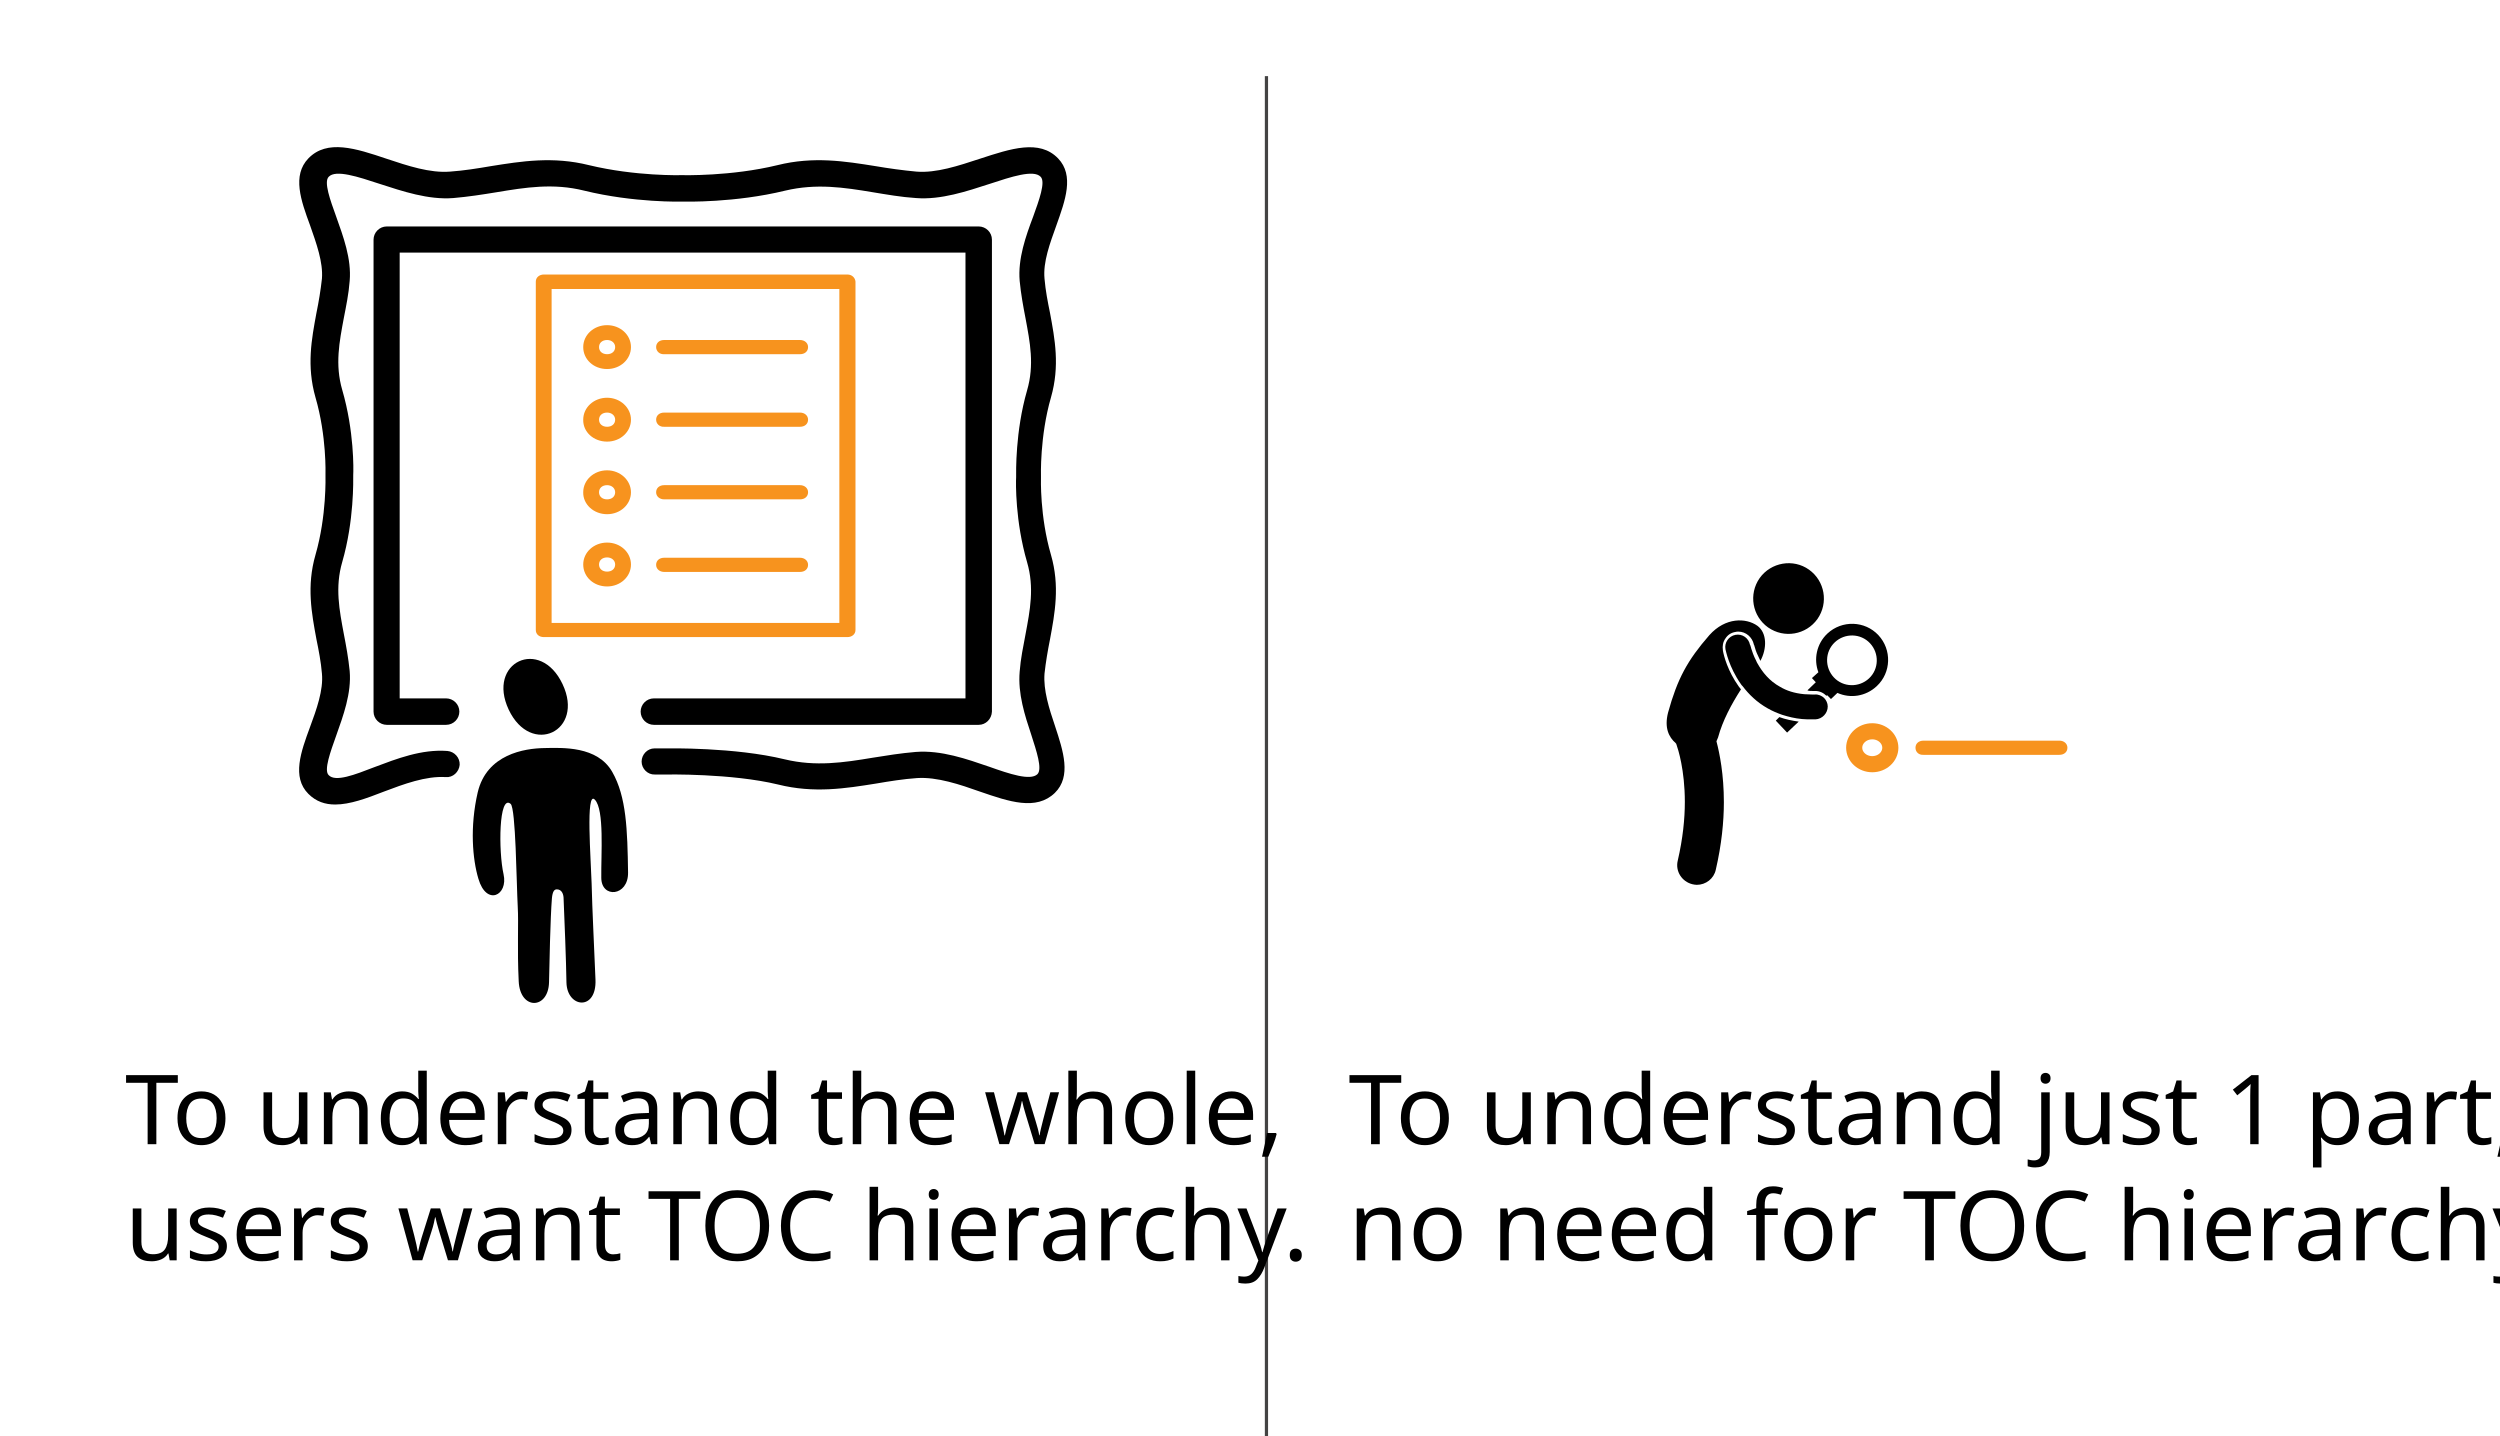
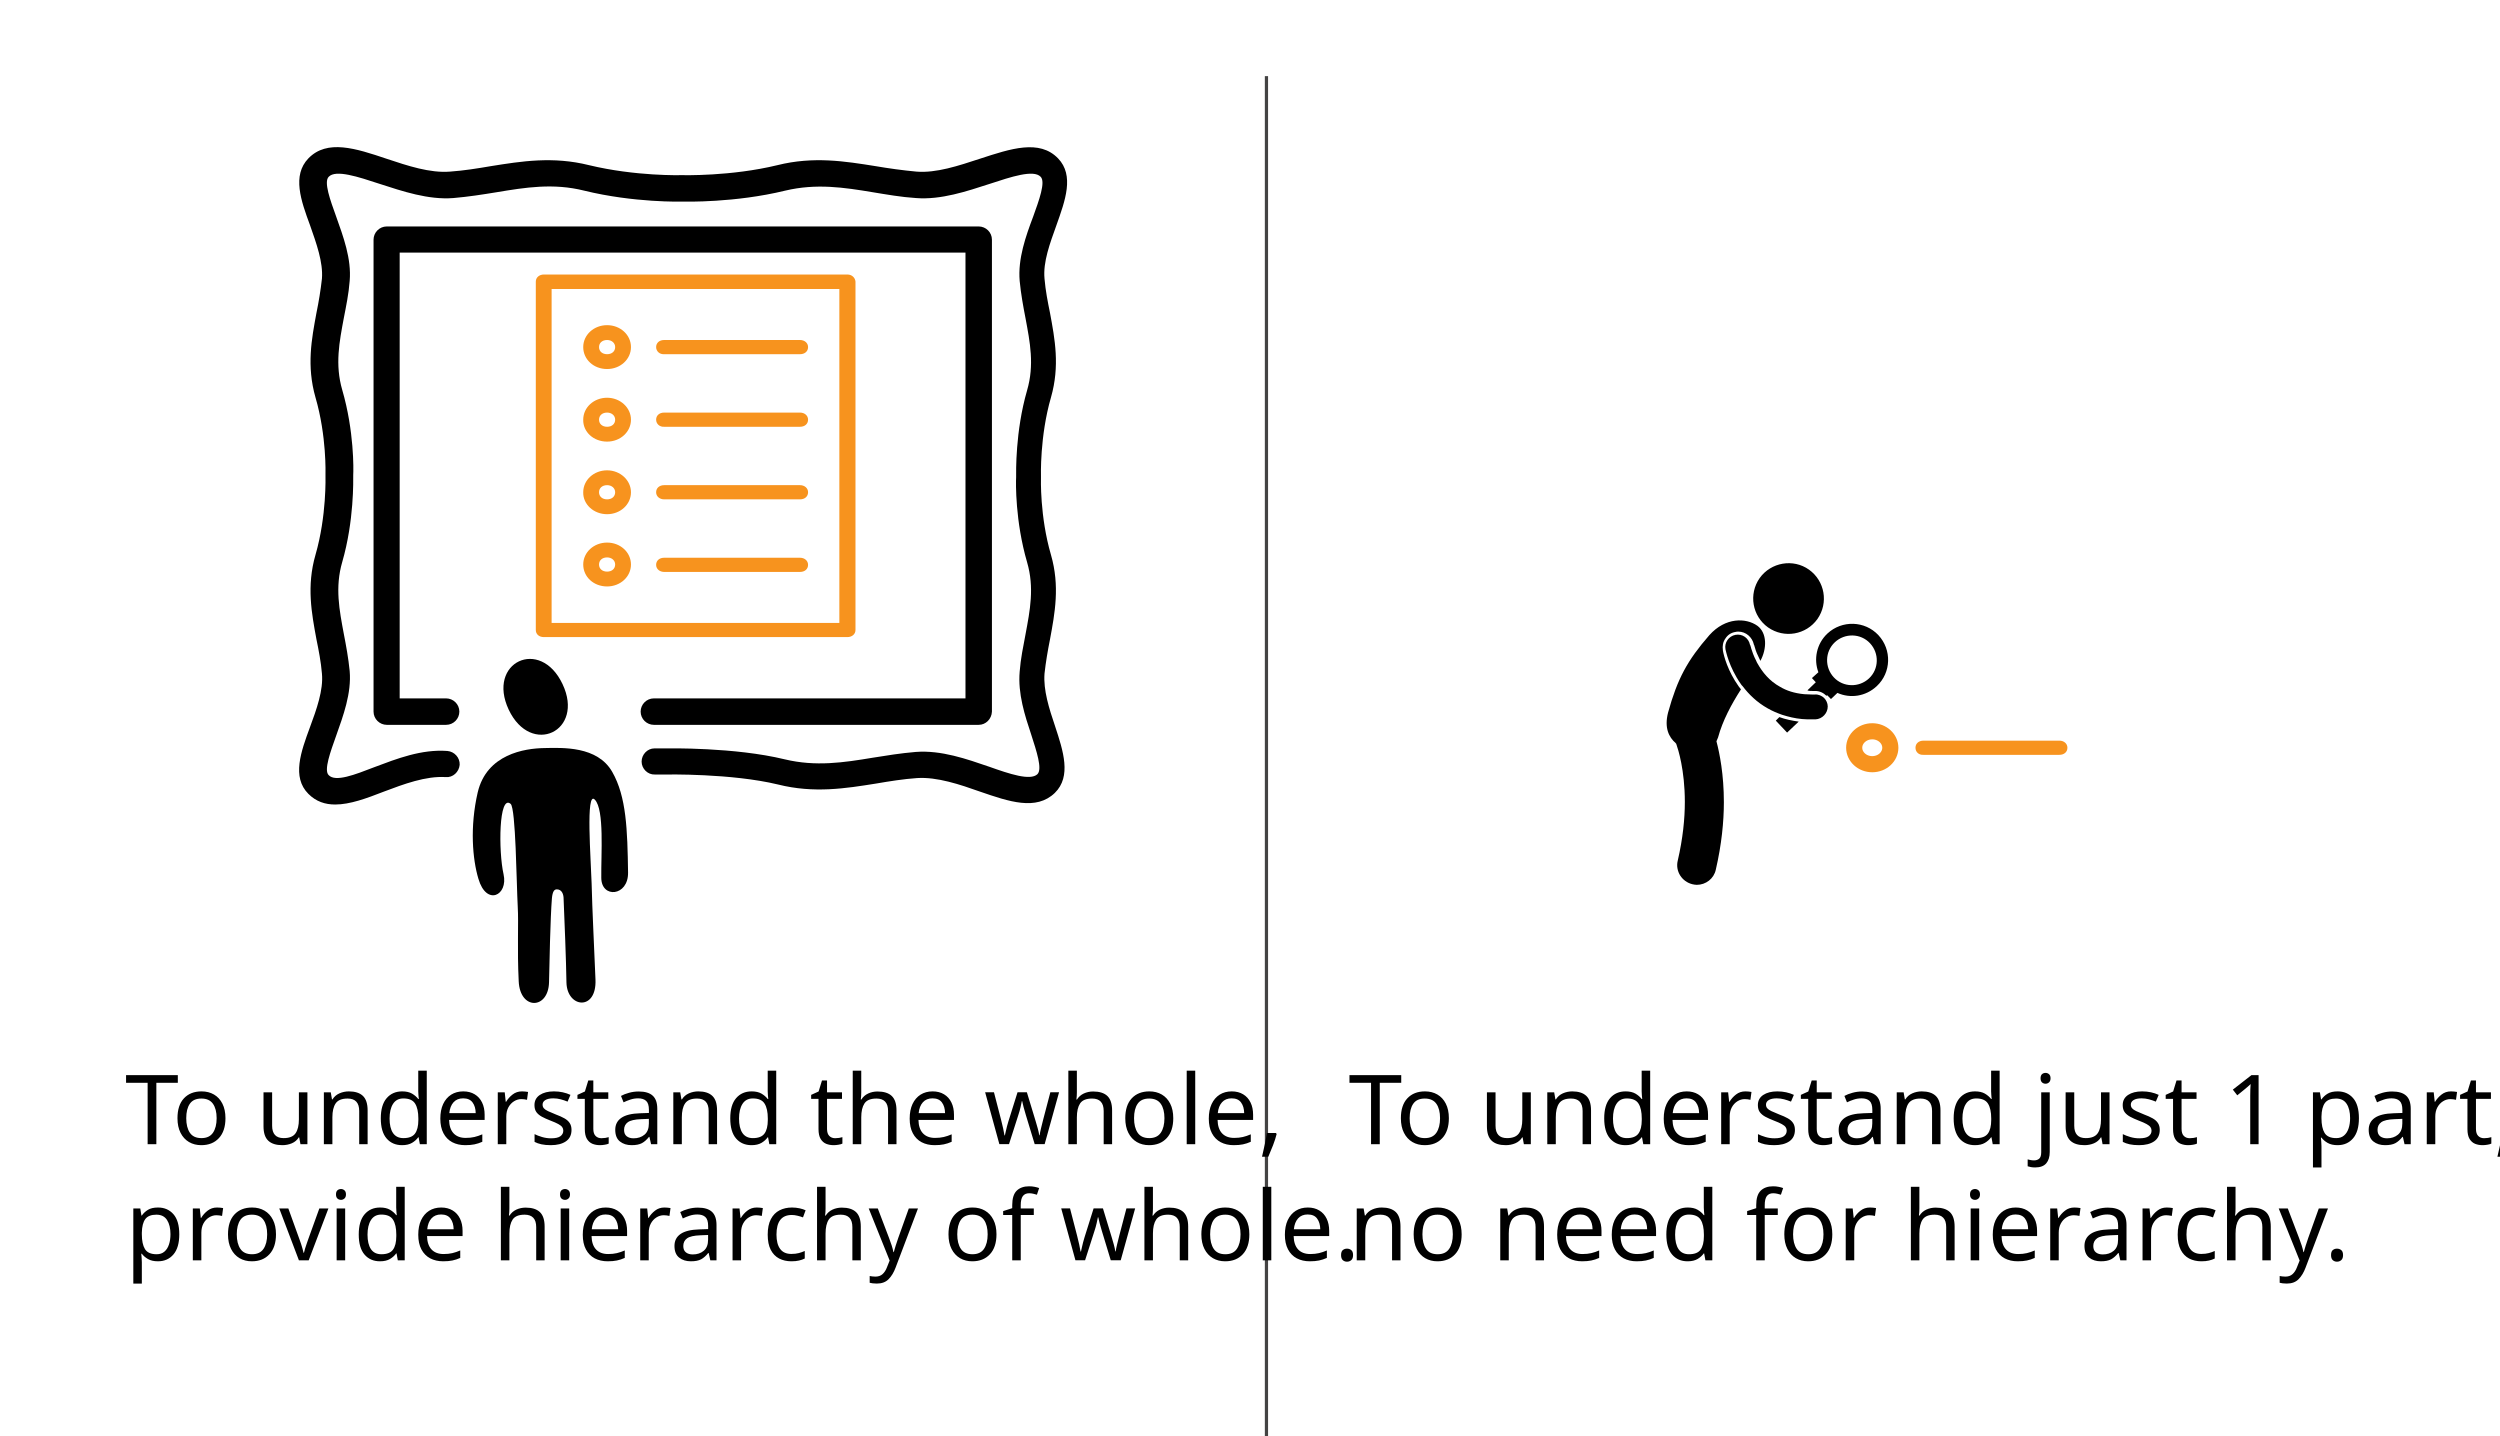
<svg xmlns="http://www.w3.org/2000/svg" version="1.1" id="Layer_1" x="0px" y="0px" viewBox="0 0 775 445" enable-background="new 0 0 775 445" xml:space="preserve">
  <path d="M174.4,212.1c6.9,14.6-9.8,22.5-16.7,7.9C150.8,205.3,167.5,197.4,174.4,212.1" />
  <path d="M303.4,224.7H202.7c-2.2,0-4.1-1.8-4.1-4.1c0-2.2,1.8-4.1,4.1-4.1h96.6V78.3H123.9v138.2h14.4c2.2,0,4.1,1.8,4.1,4.1  c0,2.2-1.8,4.1-4.1,4.1h-18.4c-2.2,0-4.1-1.8-4.1-4.1V74.3c0-2.2,1.8-4.1,4.1-4.1h183.5c2.2,0,4.1,1.8,4.1,4.1v146.3  C307.4,222.9,305.6,224.7,303.4,224.7L303.4,224.7z" />
  <path d="M103.9,249.4c-3.1,0-5.9-0.9-8.3-3.3c-5.2-5.2-2.3-13.1,0.5-20.7c2-5.4,4.2-11.5,3.7-16.6c-0.3-3.6-1-7.2-1.7-10.6  c-1.5-8.1-3.1-16.5-0.3-26.2c3.5-12.1,3.1-24.4,3.1-24.6v-0.3c0-0.1,0.4-11.9-3.1-23.9c-2.8-9.8-1.2-18.1,0.3-26.2  c0.7-3.4,1.3-7,1.7-10.6c0.4-5.1-1.7-10.9-3.7-16.6c-2.8-7.6-5.6-15.4-0.5-20.7c5.8-6,14.7-3.1,24.2,0.1c6.6,2.2,13.5,4.5,19.7,4  c4.3-0.3,8.6-1,12.7-1.7c9.4-1.5,19.2-3.1,30.4-0.3c14.5,3.5,28.6,3.1,28.7,3.1c0.4,0,15.3,0.4,29.7-3.1c11.2-2.8,21-1.2,30.4,0.3  c4.1,0.7,8.4,1.3,12.7,1.7c6.1,0.5,13-1.8,19.7-4c9.5-3.1,18.4-6.1,24.2-0.1c5.1,5.3,2.2,13.1-0.5,20.7c-2,5.6-4.2,11.4-3.7,16.6  c0.3,3.6,1,7.2,1.7,10.6c1.5,8.1,3.1,16.4,0.3,26.2c-3.5,12.1-3.1,24.4-3.1,24.6v0.3c0,0.1-0.4,11.9,3.1,23.9  c2.8,9.7,1.2,18.1-0.3,26.2c-0.7,3.5-1.3,7-1.7,10.6c-0.4,5.1,1.4,10.8,3.3,16.4c2.5,7.6,5.1,15.5-0.1,20.6  c-5.8,5.6-14.2,2.7-23.2-0.4c-6.2-2.2-13.3-4.6-19.5-4.2c-4.3,0.3-8.6,1-12.7,1.7c-9.4,1.5-19.2,3.1-30.4,0.3  c-14.5-3.5-34.7-3.1-34.9-3.1c-0.3,0-1.4,0-3.3,0c-2.2,0.1-4.1-1.8-4.1-4c0-2.2,1.8-4.1,4-4.1c2.2,0,3.5,0,3.5,0  c0.7,0,21.3-0.4,36.9,3.4c9.6,2.3,18.2,1,27.2-0.5c4.3-0.7,8.7-1.4,13.4-1.8c7.9-0.6,15.8,2.2,22.8,4.6c6.2,2.2,12.7,4.4,14.9,2.3  c1.6-1.6-0.3-7.2-1.9-12.2c-2-6-4.2-12.8-3.6-19.6c0.3-4,1.1-7.8,1.8-11.5c1.4-7.5,2.8-14.5,0.5-22.4c-3.7-12.7-3.5-24.7-3.4-26.3  c0-1.6-0.3-14.2,3.4-27c2.3-7.9,0.9-14.9-0.5-22.4c-0.7-3.6-1.4-7.4-1.8-11.5c-0.6-6.9,1.9-13.9,4.2-20c1.8-5,3.9-10.7,2.3-12.3  c-2.2-2.3-9.1,0-15.8,2.2c-7.1,2.3-15.1,5-22.8,4.4c-4.7-0.3-9.1-1.1-13.4-1.8c-9-1.5-17.5-2.8-27.2-0.5c-15.6,3.8-31,3.4-31.7,3.4  c-0.4,0-15.1,0.4-30.6-3.4c-9.6-2.4-18.2-1-27.2,0.5c-4.3,0.7-8.7,1.4-13.4,1.8c-7.7,0.6-15.7-2.1-22.8-4.4  c-6.7-2.2-13.6-4.5-15.8-2.2c-1.6,1.6,0.5,7.3,2.3,12.3c2.2,6.2,4.8,13.1,4.2,20c-0.3,4-1.1,7.8-1.8,11.4  c-1.4,7.5-2.8,14.5-0.5,22.4c3.7,12.7,3.5,24.7,3.4,26.3c0,1.6,0.3,14.2-3.4,27c-2.3,7.9-0.9,14.9,0.5,22.4  c0.7,3.6,1.4,7.4,1.8,11.4c0.6,6.9-2,13.9-4.2,20.1c-1.7,4.8-3.9,10.7-2.3,12.2c2.1,2.2,8-0.1,14.2-2.5c6.9-2.6,14.6-5.6,22.6-5  c2.2,0.2,3.9,2.1,3.8,4.3c-0.2,2.2-2.1,4-4.3,3.8c-6.2-0.4-13.1,2.2-19.2,4.5C113.6,247.5,108.5,249.4,103.9,249.4L103.9,249.4z" />
  <path d="M186.4,272.1c0,6.5,8.4,5.8,8.3-1.6c-0.2-13.3-0.5-23.5-4.9-31.2c-4.6-8.1-15.5-7.5-21.1-7.4c-6.1,0.1-17.8,1.9-20.6,13.7  c-2.5,10.8-1.6,20.8,0.2,26.8c2.5,8.6,9.3,5.2,7.8-1.4c-1.6-7.1-1.5-24.9,2.2-21.8c1.6,1.4,1.8,24.5,2.2,31.9  c0.3,5.2-0.2,13,0.3,23.1c0.4,9,9.2,8.8,9.4,0.3c0.1-4.8,0.4-20.1,0.9-26.1c0.2-2,0.7-2.7,1.5-2.7c1.4,0,2,1.2,2.1,2.5  c0.3,7.3,0.8,19.4,0.9,26.4c0.2,7.9,9.4,8.9,9-0.9c-0.4-10-1-21.5-1.2-29.9c-0.2-7.2-1.9-29,1-25.9  C187.4,251,186.3,264.9,186.4,272.1L186.4,272.1z" />
  <path d="M560.8,176.6c4.9,3.5,6.1,10.3,2.6,15.3c-3.5,4.9-10.3,6.1-15.3,2.6c-4.9-3.5-6.1-10.3-2.6-15.3  C549,174.3,555.9,173.1,560.8,176.6" />
  <path d="M519.5,230.4c0,0.1,0,0.1,0.1,0.1c0,0,0,0.1,0.1,0.3c0.5,1.4,2.6,7.9,2.6,17.8c0,5.2-0.6,11.3-2.2,18.2  c-0.8,3.3,1.3,6.5,4.5,7.3c0.5,0.1,0.9,0.2,1.4,0.2c2.8,0,5.3-1.9,5.9-4.7c1.8-7.8,2.5-14.9,2.5-20.9c0-8.6-1.3-15.1-2.3-18.9  c0.2-0.4,0.3-0.8,0.5-1.2c1.4-5.2,4.2-10.4,7.1-14.9c-0.2-0.3-0.5-0.6-0.7-0.9c-3.4-4.8-4.6-9.4-4.9-11.1l0-0.1  c-0.2-1.3,0-2.6,0.8-3.7c0.7-1.1,1.8-1.8,3.1-2c0.3-0.1,0.6-0.1,0.9-0.1c2.3,0,4.3,1.7,4.8,4c0,0.1,0,0.1,0.1,0.2  c0.1,0.2,0.1,0.5,0.3,1c0.2,0.8,0.7,2,1.4,3.4c0.1,0.2,0.2,0.3,0.2,0.5c2.1-3.8,2.1-8.7-0.9-10.9c-3.5-2.5-9.9-2.7-14.9,2.9  c-6.8,7.8-9.9,13.5-12.8,24C515.9,225.6,517.3,228.5,519.5,230.4L519.5,230.4z" />
  <path d="M550.5,223.4l3.5,3.7l3.6-3.4c-2.1-0.3-4.1-0.7-6-1.4L550.5,223.4z" />
  <path d="M568.8,199.1c3.1-2.9,8-2.8,10.9,0.3c2.9,3.1,2.8,8-0.3,10.9c-3.1,2.9-8,2.8-10.9-0.3C565.6,206.9,565.7,202,568.8,199.1  L568.8,199.1z M561.8,214.2c0.3,0,0.5,0,0.8,0l0.1,0c1.4,0,2.6,0.6,3.5,1.5l0.2-0.2l1.2,1.2l2-1.9c4,1.8,8.8,1.1,12.2-2.1  c4.5-4.2,4.7-11.3,0.5-15.8c-4.2-4.5-11.3-4.7-15.8-0.5c-3.4,3.2-4.3,8-2.8,12l-2,1.8l1.2,1.3l-2.6,2.5  C560.7,214.2,561.2,214.2,561.8,214.2L561.8,214.2z" />
  <path d="M542.9,201.1c-0.1-0.4-0.2-0.8-0.3-1c0-0.1,0-0.2-0.1-0.2c0,0,0,0,0,0s0,0,0,0c-0.4-2.1-2.4-3.5-4.5-3.1  c-2.1,0.4-3.5,2.4-3.1,4.5c0.1,0.3,1,5.4,4.8,10.8c0.1,0.2,0.3,0.4,0.5,0.6c1.9,2.5,4.4,5,7.8,6.9c1.4,0.8,2.8,1.4,4.5,2  c1.9,0.6,3.9,1.1,6.1,1.3c1,0.1,2,0.1,3.1,0.1h0c0.4,0,0.8,0,1.1,0c2.1-0.1,3.8-1.9,3.8-4c0-1-0.5-2-1.1-2.6  c-0.7-0.7-1.8-1.2-2.9-1.1c-0.3,0-0.6,0-0.9,0c-0.8,0-1.6-0.1-2.4-0.1c-3.1-0.3-5.5-1.1-7.5-2.3c-3.3-1.8-5.5-4.6-6.9-7.1  c-0.2-0.3-0.4-0.7-0.5-1C543.6,203.3,543.2,202,542.9,201.1L542.9,201.1z" />
  <line fill="none" stroke="#444343" stroke-miterlimit="10" x1="392.6" y1="23.6" x2="392.6" y2="445.6" />
  <text transform="matrix(1 0 0 1 38.782 354.7052)">
    <tspan x="0" y="0" font-family="'MyriadPro-Regular'" font-size="30">To understand the whole,</tspan>
-     <tspan x="0" y="36" font-family="'MyriadPro-Regular'" font-size="30">users want TOC hierarchy.</tspan>
+     <tspan x="0" y="36" font-family="'MyriadPro-Regular'" font-size="30">provide hierarchy of whole.</tspan>
  </text>
  <text transform="matrix(1 0 0 1 418.0395 354.7052)">
    <tspan x="0" y="0" font-family="'MyriadPro-Regular'" font-size="30">To understand just 1 part,</tspan>
-     <tspan x="0" y="36" font-family="'MyriadPro-Regular'" font-size="30">no need for TOC hierarchy.</tspan>
+     <tspan x="0" y="36" font-family="'MyriadPro-Regular'" font-size="30">no need for hierarchy.</tspan>
  </text>
  <path fill="#F7931E" d="M203.4,175.1c0-1.3,1-2.2,2.5-2.2H248c1.4,0,2.5,0.9,2.5,2.2c0,1.3-1,2.2-2.5,2.2h-42.1  C204.5,177.3,203.4,176.4,203.4,175.1z M203.4,152.6c0-1.3,1-2.2,2.5-2.2H248c1.4,0,2.5,0.9,2.5,2.2c0,1.3-1,2.2-2.5,2.2h-42.1  C204.5,154.8,203.4,153.9,203.4,152.6z M203.4,130.1c0-1.3,1-2.2,2.5-2.2H248c1.4,0,2.5,0.9,2.5,2.2s-1,2.2-2.5,2.2h-42.1  C204.5,132.4,203.4,131.4,203.4,130.1z M203.4,107.6c0-1.3,1-2.2,2.5-2.2H248c1.4,0,2.5,0.9,2.5,2.2c0,1.3-1,2.2-2.5,2.2h-42.1  C204.5,109.9,203.4,108.9,203.4,107.6z M188.2,172.8c1.4,0,2.5,0.9,2.5,2.2s-1,2.2-2.5,2.2s-2.5-0.9-2.5-2.2  S186.7,172.8,188.2,172.8z M188.2,181.8c4.1,0,7.4-3,7.4-6.8s-3.3-6.8-7.4-6.8c-4.1,0-7.4,3-7.4,6.8S184,181.8,188.2,181.8z   M188.2,150.4c1.4,0,2.5,0.9,2.5,2.2c0,1.3-1,2.2-2.5,2.2s-2.5-0.9-2.5-2.2C185.7,151.3,186.7,150.4,188.2,150.4z M188.2,159.4  c4.1,0,7.4-3,7.4-6.8c0-3.7-3.3-6.8-7.4-6.8c-4.1,0-7.4,3-7.4,6.8C180.7,156.3,184,159.4,188.2,159.4z M188.2,127.9  c1.4,0,2.5,0.9,2.5,2.2c0,1.3-1,2.2-2.5,2.2s-2.5-0.9-2.5-2.2C185.7,128.8,186.7,127.9,188.2,127.9z M188.2,136.9  c4.1,0,7.4-3,7.4-6.8c0-3.7-3.3-6.8-7.4-6.8c-4.1,0-7.4,3-7.4,6.8C180.7,133.9,184,136.9,188.2,136.9z M188.2,105.4  c1.4,0,2.5,0.9,2.5,2.2c0,1.3-1,2.2-2.5,2.2s-2.5-0.9-2.5-2.2C185.7,106.3,186.7,105.4,188.2,105.4z M188.2,114.4  c4.1,0,7.4-3,7.4-6.8s-3.3-6.8-7.4-6.8c-4.1,0-7.4,3-7.4,6.8S184,114.4,188.2,114.4z M260.2,193.1H171V89.6h89.2L260.2,193.1z   M262.7,85.1h-94.1c-1.4,0-2.5,0.9-2.5,2.2v108c0,1.3,1,2.2,2.5,2.2h94.1c1.4,0,2.5-0.9,2.5-2.2v-108  C265.1,86.1,264.1,85.1,262.7,85.1z" />
  <g>
    <path fill="#F7931E" d="M593.8,231.8c0-1.3,1-2.2,2.5-2.2h42.1c1.4,0,2.5,0.9,2.5,2.2c0,1.3-1,2.2-2.5,2.2h-42.1   C594.8,234.1,593.8,233.1,593.8,231.8z" />
    <path fill="none" stroke="#F7931E" stroke-width="5" stroke-miterlimit="10" d="M580.4,236.9c3.1,0,5.6-2.3,5.6-5.1   s-2.5-5.1-5.6-5.1c-3.1,0-5.6,2.3-5.6,5.1S577.3,236.9,580.4,236.9z" />
  </g>
</svg>
